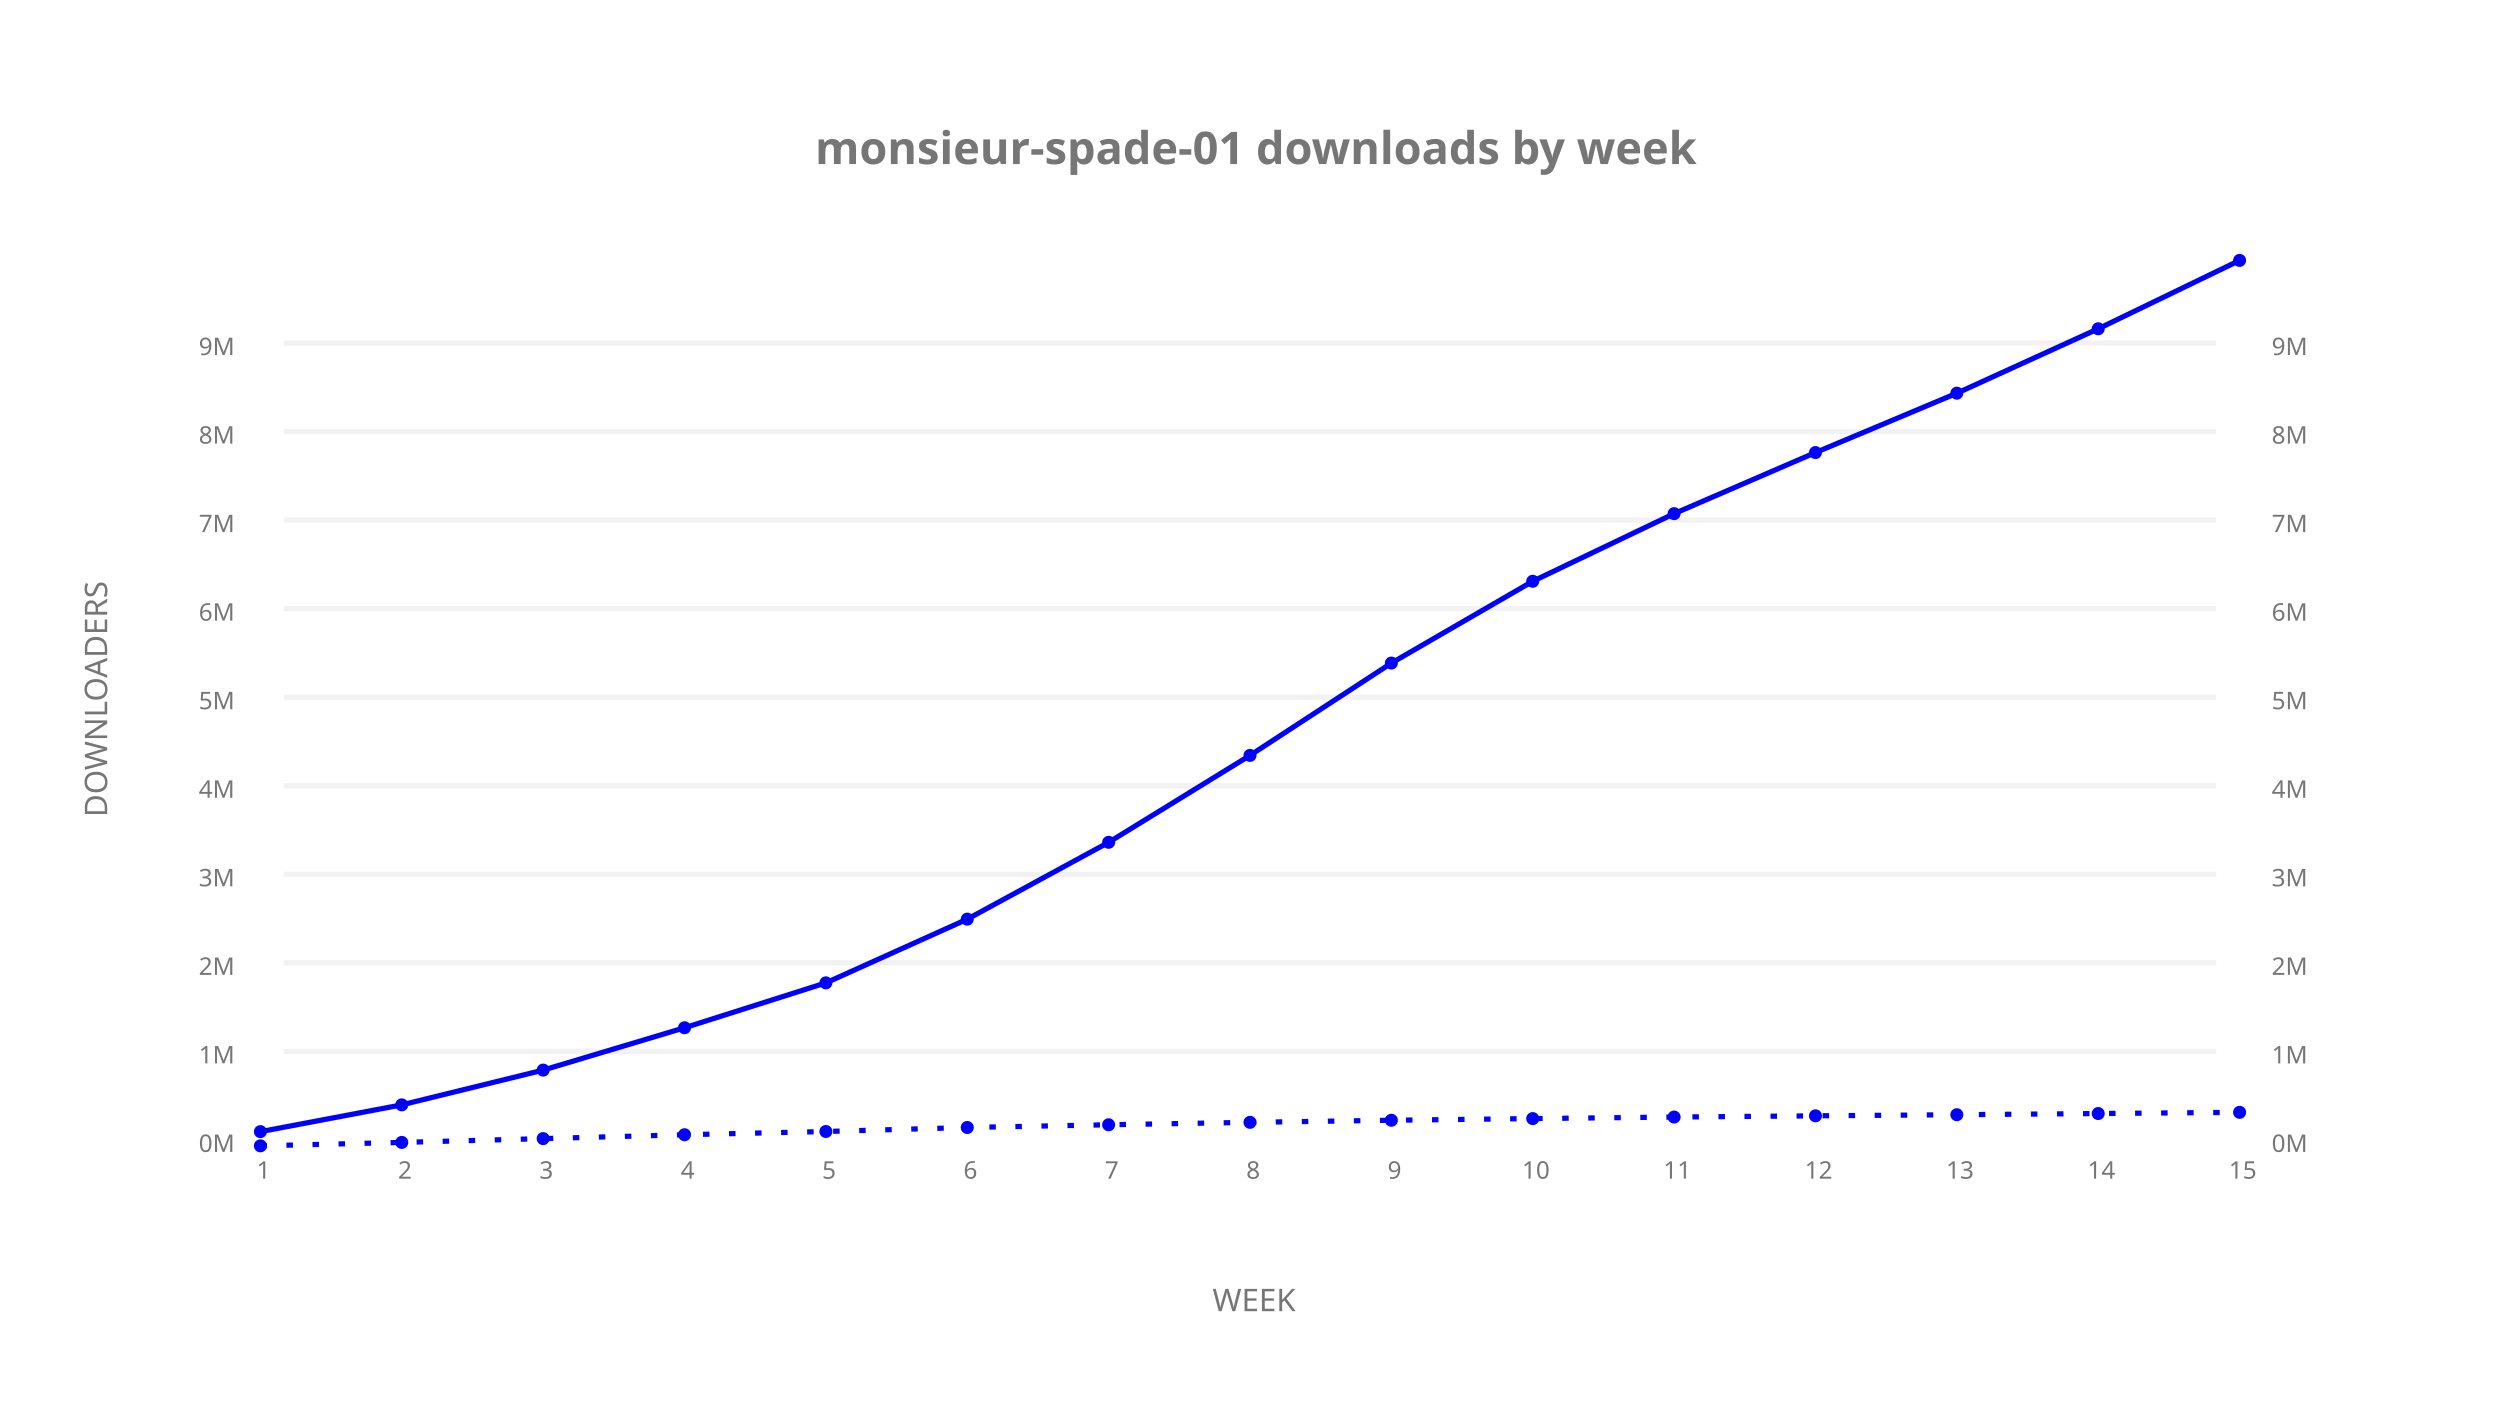
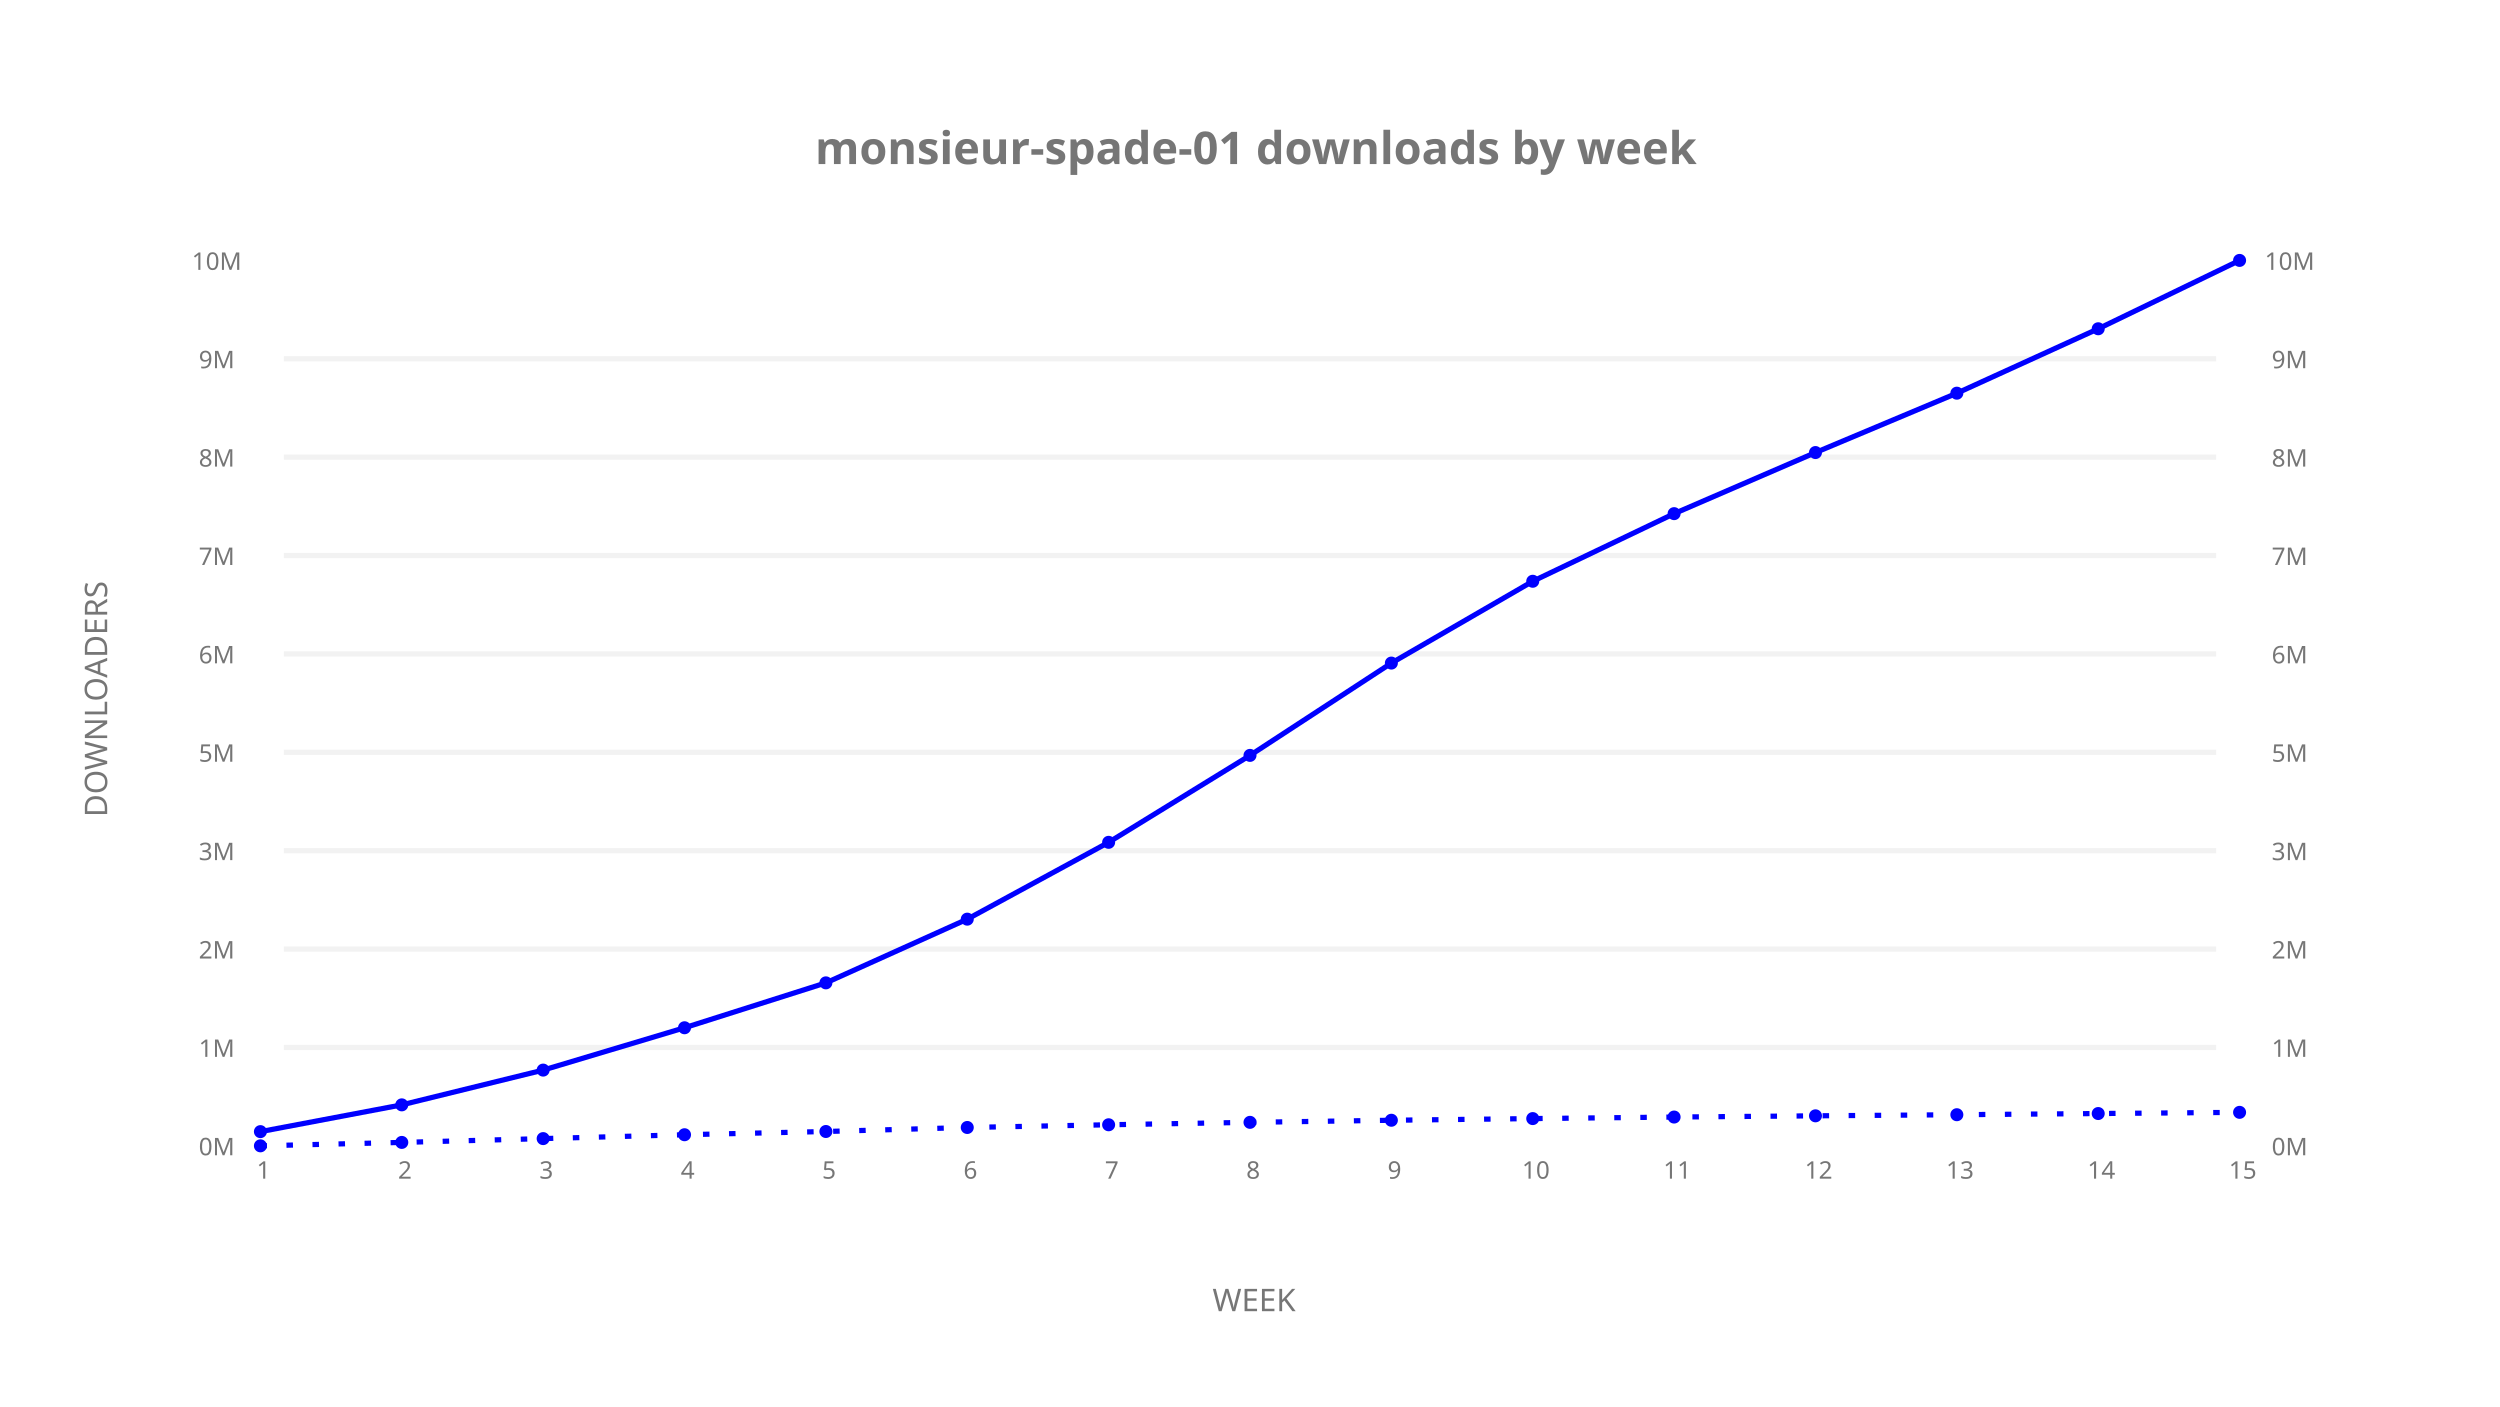
<svg xmlns="http://www.w3.org/2000/svg" xml:space="preserve" id="monsieur-spade-01-downloads-by-week-monsieur-spade-01-week" x="0px" y="0px" width="1920px" height="1080px" viewBox="0 0 1920 1080" enable-background="new 0 0 1920 1080" role="img">
  <g id="annotations">
    <text x="960" y="126" font-family="Atkinson Hyperlegible" font-size="26pt" text-anchor="middle" text-align="center" font-weight="600" font-style="normal" style="fill:rgb(118,118,118); fill-opacity:1; stroke:rgb(118,118,118); stroke-opacity:0; stroke-width:0.5"> monsieur-spade-01 downloads by week</text>
    <g id="axes-lines">
      <text x="960" y="1007" font-family="Atkinson Hyperlegible" font-size="18pt" text-anchor="middle" text-align="center" font-weight="500" font-style="normal" style="fill:rgb(118,118,118); fill-opacity:1; stroke:rgb(118,118,118); stroke-opacity:0; stroke-width:0.5"> WEEK</text>
      <text x="73" y="540" font-family="Atkinson Hyperlegible" font-size="18pt" text-anchor="middle" text-align="center" dominant-baseline="central" font-weight="500" font-style="normal" style="fill:rgb(118,118,118); fill-opacity:1; stroke:rgb(118,118,118); stroke-opacity:0; stroke-width:0.5" transform="rotate(-90,73,540)"> DOWNLOADERS</text>
    </g>
    <g id="tic-y-label-lines">
-       <line x1="218" y1="807.449" x2="1702" y2="807.449" style="fill:rgb(0,0,255); fill-opacity:0; stroke:rgb(242,242,242); stroke-opacity:1; stroke-width:4" />
-       <line x1="218" y1="739.449" x2="1702" y2="739.449" style="fill:rgb(0,0,255); fill-opacity:0; stroke:rgb(242,242,242); stroke-opacity:1; stroke-width:4" />
-       <line x1="218" y1="671.449" x2="1702" y2="671.449" style="fill:rgb(0,0,255); fill-opacity:0; stroke:rgb(242,242,242); stroke-opacity:1; stroke-width:4" />
-       <line x1="218" y1="603.449" x2="1702" y2="603.449" style="fill:rgb(0,0,255); fill-opacity:0; stroke:rgb(242,242,242); stroke-opacity:1; stroke-width:4" />
-       <line x1="218" y1="535.449" x2="1702" y2="535.449" style="fill:rgb(0,0,255); fill-opacity:0; stroke:rgb(242,242,242); stroke-opacity:1; stroke-width:4" />
-       <line x1="218" y1="467.449" x2="1702" y2="467.449" style="fill:rgb(0,0,255); fill-opacity:0; stroke:rgb(242,242,242); stroke-opacity:1; stroke-width:4" />
-       <line x1="218" y1="399.449" x2="1702" y2="399.449" style="fill:rgb(0,0,255); fill-opacity:0; stroke:rgb(242,242,242); stroke-opacity:1; stroke-width:4" />
-       <line x1="218" y1="331.449" x2="1702" y2="331.449" style="fill:rgb(0,0,255); fill-opacity:0; stroke:rgb(242,242,242); stroke-opacity:1; stroke-width:4" />
-       <line x1="218" y1="263.449" x2="1702" y2="263.449" style="fill:rgb(0,0,255); fill-opacity:0; stroke:rgb(242,242,242); stroke-opacity:1; stroke-width:4" />
+       <line x1="218" y1="804.444" x2="1702" y2="804.444" style="fill:rgb(0,0,255); fill-opacity:0; stroke:rgb(242,242,242); stroke-opacity:1; stroke-width:4" />
+       <line x1="218" y1="728.889" x2="1702" y2="728.889" style="fill:rgb(0,0,255); fill-opacity:0; stroke:rgb(242,242,242); stroke-opacity:1; stroke-width:4" />
+       <line x1="218" y1="653.333" x2="1702" y2="653.333" style="fill:rgb(0,0,255); fill-opacity:0; stroke:rgb(242,242,242); stroke-opacity:1; stroke-width:4" />
+       <line x1="218" y1="577.778" x2="1702" y2="577.778" style="fill:rgb(0,0,255); fill-opacity:0; stroke:rgb(242,242,242); stroke-opacity:1; stroke-width:4" />
+       <line x1="218" y1="502.222" x2="1702" y2="502.222" style="fill:rgb(0,0,255); fill-opacity:0; stroke:rgb(242,242,242); stroke-opacity:1; stroke-width:4" />
+       <line x1="218" y1="426.667" x2="1702" y2="426.667" style="fill:rgb(0,0,255); fill-opacity:0; stroke:rgb(242,242,242); stroke-opacity:1; stroke-width:4" />
+       <line x1="218" y1="351.111" x2="1702" y2="351.111" style="fill:rgb(0,0,255); fill-opacity:0; stroke:rgb(242,242,242); stroke-opacity:1; stroke-width:4" />
+       <line x1="218" y1="275.556" x2="1702" y2="275.556" style="fill:rgb(0,0,255); fill-opacity:0; stroke:rgb(242,242,242); stroke-opacity:1; stroke-width:4" />
    </g>
    <g id="tic-x-labels">
      <text x="200" y="898" font-family="Atkinson Hyperlegible" font-size="14pt" text-anchor="middle" text-align="center" dominant-baseline="central" font-weight="400" font-style="normal" style="fill:rgb(118,118,118); fill-opacity:1; stroke:rgb(118,118,118); stroke-opacity:0; stroke-width:0.5"> 1</text>
      <text x="308.571" y="898" font-family="Atkinson Hyperlegible" font-size="14pt" text-anchor="middle" text-align="center" dominant-baseline="central" font-weight="400" font-style="normal" style="fill:rgb(118,118,118); fill-opacity:1; stroke:rgb(118,118,118); stroke-opacity:0; stroke-width:0.5"> 2</text>
      <text x="417.143" y="898" font-family="Atkinson Hyperlegible" font-size="14pt" text-anchor="middle" text-align="center" dominant-baseline="central" font-weight="400" font-style="normal" style="fill:rgb(118,118,118); fill-opacity:1; stroke:rgb(118,118,118); stroke-opacity:0; stroke-width:0.5"> 3</text>
      <text x="525.714" y="898" font-family="Atkinson Hyperlegible" font-size="14pt" text-anchor="middle" text-align="center" dominant-baseline="central" font-weight="400" font-style="normal" style="fill:rgb(118,118,118); fill-opacity:1; stroke:rgb(118,118,118); stroke-opacity:0; stroke-width:0.5"> 4</text>
      <text x="634.286" y="898" font-family="Atkinson Hyperlegible" font-size="14pt" text-anchor="middle" text-align="center" dominant-baseline="central" font-weight="400" font-style="normal" style="fill:rgb(118,118,118); fill-opacity:1; stroke:rgb(118,118,118); stroke-opacity:0; stroke-width:0.5"> 5</text>
      <text x="742.857" y="898" font-family="Atkinson Hyperlegible" font-size="14pt" text-anchor="middle" text-align="center" dominant-baseline="central" font-weight="400" font-style="normal" style="fill:rgb(118,118,118); fill-opacity:1; stroke:rgb(118,118,118); stroke-opacity:0; stroke-width:0.5"> 6</text>
      <text x="851.429" y="898" font-family="Atkinson Hyperlegible" font-size="14pt" text-anchor="middle" text-align="center" dominant-baseline="central" font-weight="400" font-style="normal" style="fill:rgb(118,118,118); fill-opacity:1; stroke:rgb(118,118,118); stroke-opacity:0; stroke-width:0.5"> 7</text>
      <text x="960" y="898" font-family="Atkinson Hyperlegible" font-size="14pt" text-anchor="middle" text-align="center" dominant-baseline="central" font-weight="400" font-style="normal" style="fill:rgb(118,118,118); fill-opacity:1; stroke:rgb(118,118,118); stroke-opacity:0; stroke-width:0.5"> 8</text>
      <text x="1068.571" y="898" font-family="Atkinson Hyperlegible" font-size="14pt" text-anchor="middle" text-align="center" dominant-baseline="central" font-weight="400" font-style="normal" style="fill:rgb(118,118,118); fill-opacity:1; stroke:rgb(118,118,118); stroke-opacity:0; stroke-width:0.5"> 9</text>
      <text x="1177.143" y="898" font-family="Atkinson Hyperlegible" font-size="14pt" text-anchor="middle" text-align="center" dominant-baseline="central" font-weight="400" font-style="normal" style="fill:rgb(118,118,118); fill-opacity:1; stroke:rgb(118,118,118); stroke-opacity:0; stroke-width:0.5"> 10</text>
      <text x="1285.714" y="898" font-family="Atkinson Hyperlegible" font-size="14pt" text-anchor="middle" text-align="center" dominant-baseline="central" font-weight="400" font-style="normal" style="fill:rgb(118,118,118); fill-opacity:1; stroke:rgb(118,118,118); stroke-opacity:0; stroke-width:0.5"> 11</text>
      <text x="1394.286" y="898" font-family="Atkinson Hyperlegible" font-size="14pt" text-anchor="middle" text-align="center" dominant-baseline="central" font-weight="400" font-style="normal" style="fill:rgb(118,118,118); fill-opacity:1; stroke:rgb(118,118,118); stroke-opacity:0; stroke-width:0.5"> 12</text>
      <text x="1502.857" y="898" font-family="Atkinson Hyperlegible" font-size="14pt" text-anchor="middle" text-align="center" dominant-baseline="central" font-weight="400" font-style="normal" style="fill:rgb(118,118,118); fill-opacity:1; stroke:rgb(118,118,118); stroke-opacity:0; stroke-width:0.5"> 13</text>
      <text x="1611.429" y="898" font-family="Atkinson Hyperlegible" font-size="14pt" text-anchor="middle" text-align="center" dominant-baseline="central" font-weight="400" font-style="normal" style="fill:rgb(118,118,118); fill-opacity:1; stroke:rgb(118,118,118); stroke-opacity:0; stroke-width:0.5"> 14</text>
      <text x="1720" y="898" font-family="Atkinson Hyperlegible" font-size="14pt" text-anchor="middle" text-align="center" dominant-baseline="central" font-weight="400" font-style="normal" style="fill:rgb(118,118,118); fill-opacity:1; stroke:rgb(118,118,118); stroke-opacity:0; stroke-width:0.5"> 15</text>
    </g>
    <g id="tic-y-labels">
-       <text x="164" y="877.449" font-family="Atkinson Hyperlegible" font-size="14pt" text-anchor="middle" text-align="center" dominant-baseline="central" font-weight="400" font-style="normal" style="fill:rgb(118,118,118); fill-opacity:1; stroke:rgb(118,118,118); stroke-opacity:0; stroke-width:0.5"> 0M</text>
-       <text x="1756" y="877.449" font-family="Atkinson Hyperlegible" font-size="14pt" text-anchor="middle" text-align="center" dominant-baseline="central" font-weight="400" font-style="normal" style="fill:rgb(118,118,118); fill-opacity:1; stroke:rgb(118,118,118); stroke-opacity:0; stroke-width:0.5"> 0M</text>
-       <text x="164" y="809.449" font-family="Atkinson Hyperlegible" font-size="14pt" text-anchor="middle" text-align="center" dominant-baseline="central" font-weight="400" font-style="normal" style="fill:rgb(118,118,118); fill-opacity:1; stroke:rgb(118,118,118); stroke-opacity:0; stroke-width:0.5"> 1M</text>
-       <text x="1756" y="809.449" font-family="Atkinson Hyperlegible" font-size="14pt" text-anchor="middle" text-align="center" dominant-baseline="central" font-weight="400" font-style="normal" style="fill:rgb(118,118,118); fill-opacity:1; stroke:rgb(118,118,118); stroke-opacity:0; stroke-width:0.5"> 1M</text>
-       <text x="164" y="741.449" font-family="Atkinson Hyperlegible" font-size="14pt" text-anchor="middle" text-align="center" dominant-baseline="central" font-weight="400" font-style="normal" style="fill:rgb(118,118,118); fill-opacity:1; stroke:rgb(118,118,118); stroke-opacity:0; stroke-width:0.5"> 2M</text>
-       <text x="1756" y="741.449" font-family="Atkinson Hyperlegible" font-size="14pt" text-anchor="middle" text-align="center" dominant-baseline="central" font-weight="400" font-style="normal" style="fill:rgb(118,118,118); fill-opacity:1; stroke:rgb(118,118,118); stroke-opacity:0; stroke-width:0.5"> 2M</text>
-       <text x="164" y="673.449" font-family="Atkinson Hyperlegible" font-size="14pt" text-anchor="middle" text-align="center" dominant-baseline="central" font-weight="400" font-style="normal" style="fill:rgb(118,118,118); fill-opacity:1; stroke:rgb(118,118,118); stroke-opacity:0; stroke-width:0.5"> 3M</text>
-       <text x="1756" y="673.449" font-family="Atkinson Hyperlegible" font-size="14pt" text-anchor="middle" text-align="center" dominant-baseline="central" font-weight="400" font-style="normal" style="fill:rgb(118,118,118); fill-opacity:1; stroke:rgb(118,118,118); stroke-opacity:0; stroke-width:0.5"> 3M</text>
-       <text x="164" y="605.449" font-family="Atkinson Hyperlegible" font-size="14pt" text-anchor="middle" text-align="center" dominant-baseline="central" font-weight="400" font-style="normal" style="fill:rgb(118,118,118); fill-opacity:1; stroke:rgb(118,118,118); stroke-opacity:0; stroke-width:0.5"> 4M</text>
-       <text x="1756" y="605.449" font-family="Atkinson Hyperlegible" font-size="14pt" text-anchor="middle" text-align="center" dominant-baseline="central" font-weight="400" font-style="normal" style="fill:rgb(118,118,118); fill-opacity:1; stroke:rgb(118,118,118); stroke-opacity:0; stroke-width:0.5"> 4M</text>
-       <text x="164" y="537.449" font-family="Atkinson Hyperlegible" font-size="14pt" text-anchor="middle" text-align="center" dominant-baseline="central" font-weight="400" font-style="normal" style="fill:rgb(118,118,118); fill-opacity:1; stroke:rgb(118,118,118); stroke-opacity:0; stroke-width:0.5"> 5M</text>
-       <text x="1756" y="537.449" font-family="Atkinson Hyperlegible" font-size="14pt" text-anchor="middle" text-align="center" dominant-baseline="central" font-weight="400" font-style="normal" style="fill:rgb(118,118,118); fill-opacity:1; stroke:rgb(118,118,118); stroke-opacity:0; stroke-width:0.5"> 5M</text>
-       <text x="164" y="469.449" font-family="Atkinson Hyperlegible" font-size="14pt" text-anchor="middle" text-align="center" dominant-baseline="central" font-weight="400" font-style="normal" style="fill:rgb(118,118,118); fill-opacity:1; stroke:rgb(118,118,118); stroke-opacity:0; stroke-width:0.5"> 6M</text>
-       <text x="1756" y="469.449" font-family="Atkinson Hyperlegible" font-size="14pt" text-anchor="middle" text-align="center" dominant-baseline="central" font-weight="400" font-style="normal" style="fill:rgb(118,118,118); fill-opacity:1; stroke:rgb(118,118,118); stroke-opacity:0; stroke-width:0.5"> 6M</text>
-       <text x="164" y="401.449" font-family="Atkinson Hyperlegible" font-size="14pt" text-anchor="middle" text-align="center" dominant-baseline="central" font-weight="400" font-style="normal" style="fill:rgb(118,118,118); fill-opacity:1; stroke:rgb(118,118,118); stroke-opacity:0; stroke-width:0.5"> 7M</text>
-       <text x="1756" y="401.449" font-family="Atkinson Hyperlegible" font-size="14pt" text-anchor="middle" text-align="center" dominant-baseline="central" font-weight="400" font-style="normal" style="fill:rgb(118,118,118); fill-opacity:1; stroke:rgb(118,118,118); stroke-opacity:0; stroke-width:0.5"> 7M</text>
-       <text x="164" y="333.449" font-family="Atkinson Hyperlegible" font-size="14pt" text-anchor="middle" text-align="center" dominant-baseline="central" font-weight="400" font-style="normal" style="fill:rgb(118,118,118); fill-opacity:1; stroke:rgb(118,118,118); stroke-opacity:0; stroke-width:0.5"> 8M</text>
-       <text x="1756" y="333.449" font-family="Atkinson Hyperlegible" font-size="14pt" text-anchor="middle" text-align="center" dominant-baseline="central" font-weight="400" font-style="normal" style="fill:rgb(118,118,118); fill-opacity:1; stroke:rgb(118,118,118); stroke-opacity:0; stroke-width:0.5"> 8M</text>
-       <text x="164" y="265.449" font-family="Atkinson Hyperlegible" font-size="14pt" text-anchor="middle" text-align="center" dominant-baseline="central" font-weight="400" font-style="normal" style="fill:rgb(118,118,118); fill-opacity:1; stroke:rgb(118,118,118); stroke-opacity:0; stroke-width:0.5"> 9M</text>
-       <text x="1756" y="265.449" font-family="Atkinson Hyperlegible" font-size="14pt" text-anchor="middle" text-align="center" dominant-baseline="central" font-weight="400" font-style="normal" style="fill:rgb(118,118,118); fill-opacity:1; stroke:rgb(118,118,118); stroke-opacity:0; stroke-width:0.5"> 9M</text>
+       <text x="164" y="880" font-family="Atkinson Hyperlegible" font-size="14pt" text-anchor="middle" text-align="center" dominant-baseline="central" font-weight="400" font-style="normal" style="fill:rgb(118,118,118); fill-opacity:1; stroke:rgb(118,118,118); stroke-opacity:0; stroke-width:0.5"> 0M</text>
+       <text x="1756" y="880" font-family="Atkinson Hyperlegible" font-size="14pt" text-anchor="middle" text-align="center" dominant-baseline="central" font-weight="400" font-style="normal" style="fill:rgb(118,118,118); fill-opacity:1; stroke:rgb(118,118,118); stroke-opacity:0; stroke-width:0.5"> 0M</text>
+       <text x="164" y="804.444" font-family="Atkinson Hyperlegible" font-size="14pt" text-anchor="middle" text-align="center" dominant-baseline="central" font-weight="400" font-style="normal" style="fill:rgb(118,118,118); fill-opacity:1; stroke:rgb(118,118,118); stroke-opacity:0; stroke-width:0.5"> 1M</text>
+       <text x="1756" y="804.444" font-family="Atkinson Hyperlegible" font-size="14pt" text-anchor="middle" text-align="center" dominant-baseline="central" font-weight="400" font-style="normal" style="fill:rgb(118,118,118); fill-opacity:1; stroke:rgb(118,118,118); stroke-opacity:0; stroke-width:0.5"> 1M</text>
+       <text x="164" y="728.889" font-family="Atkinson Hyperlegible" font-size="14pt" text-anchor="middle" text-align="center" dominant-baseline="central" font-weight="400" font-style="normal" style="fill:rgb(118,118,118); fill-opacity:1; stroke:rgb(118,118,118); stroke-opacity:0; stroke-width:0.5"> 2M</text>
+       <text x="1756" y="728.889" font-family="Atkinson Hyperlegible" font-size="14pt" text-anchor="middle" text-align="center" dominant-baseline="central" font-weight="400" font-style="normal" style="fill:rgb(118,118,118); fill-opacity:1; stroke:rgb(118,118,118); stroke-opacity:0; stroke-width:0.5"> 2M</text>
+       <text x="164" y="653.333" font-family="Atkinson Hyperlegible" font-size="14pt" text-anchor="middle" text-align="center" dominant-baseline="central" font-weight="400" font-style="normal" style="fill:rgb(118,118,118); fill-opacity:1; stroke:rgb(118,118,118); stroke-opacity:0; stroke-width:0.5"> 3M</text>
+       <text x="1756" y="653.333" font-family="Atkinson Hyperlegible" font-size="14pt" text-anchor="middle" text-align="center" dominant-baseline="central" font-weight="400" font-style="normal" style="fill:rgb(118,118,118); fill-opacity:1; stroke:rgb(118,118,118); stroke-opacity:0; stroke-width:0.5"> 3M</text>
+       <text x="164" y="577.778" font-family="Atkinson Hyperlegible" font-size="14pt" text-anchor="middle" text-align="center" dominant-baseline="central" font-weight="400" font-style="normal" style="fill:rgb(118,118,118); fill-opacity:1; stroke:rgb(118,118,118); stroke-opacity:0; stroke-width:0.5"> 5M</text>
+       <text x="1756" y="577.778" font-family="Atkinson Hyperlegible" font-size="14pt" text-anchor="middle" text-align="center" dominant-baseline="central" font-weight="400" font-style="normal" style="fill:rgb(118,118,118); fill-opacity:1; stroke:rgb(118,118,118); stroke-opacity:0; stroke-width:0.5"> 5M</text>
+       <text x="164" y="502.222" font-family="Atkinson Hyperlegible" font-size="14pt" text-anchor="middle" text-align="center" dominant-baseline="central" font-weight="400" font-style="normal" style="fill:rgb(118,118,118); fill-opacity:1; stroke:rgb(118,118,118); stroke-opacity:0; stroke-width:0.5"> 6M</text>
+       <text x="1756" y="502.222" font-family="Atkinson Hyperlegible" font-size="14pt" text-anchor="middle" text-align="center" dominant-baseline="central" font-weight="400" font-style="normal" style="fill:rgb(118,118,118); fill-opacity:1; stroke:rgb(118,118,118); stroke-opacity:0; stroke-width:0.5"> 6M</text>
+       <text x="164" y="426.667" font-family="Atkinson Hyperlegible" font-size="14pt" text-anchor="middle" text-align="center" dominant-baseline="central" font-weight="400" font-style="normal" style="fill:rgb(118,118,118); fill-opacity:1; stroke:rgb(118,118,118); stroke-opacity:0; stroke-width:0.5"> 7M</text>
+       <text x="1756" y="426.667" font-family="Atkinson Hyperlegible" font-size="14pt" text-anchor="middle" text-align="center" dominant-baseline="central" font-weight="400" font-style="normal" style="fill:rgb(118,118,118); fill-opacity:1; stroke:rgb(118,118,118); stroke-opacity:0; stroke-width:0.5"> 7M</text>
+       <text x="164" y="351.111" font-family="Atkinson Hyperlegible" font-size="14pt" text-anchor="middle" text-align="center" dominant-baseline="central" font-weight="400" font-style="normal" style="fill:rgb(118,118,118); fill-opacity:1; stroke:rgb(118,118,118); stroke-opacity:0; stroke-width:0.5"> 8M</text>
+       <text x="1756" y="351.111" font-family="Atkinson Hyperlegible" font-size="14pt" text-anchor="middle" text-align="center" dominant-baseline="central" font-weight="400" font-style="normal" style="fill:rgb(118,118,118); fill-opacity:1; stroke:rgb(118,118,118); stroke-opacity:0; stroke-width:0.5"> 8M</text>
+       <text x="164" y="275.556" font-family="Atkinson Hyperlegible" font-size="14pt" text-anchor="middle" text-align="center" dominant-baseline="central" font-weight="400" font-style="normal" style="fill:rgb(118,118,118); fill-opacity:1; stroke:rgb(118,118,118); stroke-opacity:0; stroke-width:0.5"> 9M</text>
+       <text x="1756" y="275.556" font-family="Atkinson Hyperlegible" font-size="14pt" text-anchor="middle" text-align="center" dominant-baseline="central" font-weight="400" font-style="normal" style="fill:rgb(118,118,118); fill-opacity:1; stroke:rgb(118,118,118); stroke-opacity:0; stroke-width:0.5"> 9M</text>
+       <text x="164" y="200" font-family="Atkinson Hyperlegible" font-size="14pt" text-anchor="middle" text-align="center" dominant-baseline="central" font-weight="400" font-style="normal" style="fill:rgb(118,118,118); fill-opacity:1; stroke:rgb(118,118,118); stroke-opacity:0; stroke-width:0.5"> 10M</text>
+       <text x="1756" y="200" font-family="Atkinson Hyperlegible" font-size="14pt" text-anchor="middle" text-align="center" dominant-baseline="central" font-weight="400" font-style="normal" style="fill:rgb(118,118,118); fill-opacity:1; stroke:rgb(118,118,118); stroke-opacity:0; stroke-width:0.5"> 10M</text>
    </g>
  </g>
  <g id="polyline-monsieur-spade-01 downloads by week">
    <polyline points="200,869.094 308.571,848.531 417.143,821.836 525.714,789.317 634.286,754.837 742.857,705.914 851.429,646.911 960,580.14 1068.57,509.243 1177.14,446.413 1285.71,394.481 1394.29,347.556 1502.86,301.97 1611.43,252.494 1720,200 " style="fill:rgb(0,0,255); fill-opacity:0; stroke:rgb(0,0,255); stroke-opacity:1; stroke-width:4" />
  </g>
  <g id="markers-monsieur-spade-01 downloads by week">
    <circle cx="200" cy="869.094" r="5" style="fill:rgb(0,0,255); fill-opacity:1; stroke:rgb(0,0,255); stroke-opacity:0; stroke-width:4">
</circle>
    <circle cx="308.571" cy="848.531" r="5" style="fill:rgb(0,0,255); fill-opacity:1; stroke:rgb(0,0,255); stroke-opacity:0; stroke-width:4">
</circle>
    <circle cx="417.143" cy="821.836" r="5" style="fill:rgb(0,0,255); fill-opacity:1; stroke:rgb(0,0,255); stroke-opacity:0; stroke-width:4">
</circle>
    <circle cx="525.714" cy="789.317" r="5" style="fill:rgb(0,0,255); fill-opacity:1; stroke:rgb(0,0,255); stroke-opacity:0; stroke-width:4">
</circle>
    <circle cx="634.286" cy="754.837" r="5" style="fill:rgb(0,0,255); fill-opacity:1; stroke:rgb(0,0,255); stroke-opacity:0; stroke-width:4">
</circle>
    <circle cx="742.857" cy="705.914" r="5" style="fill:rgb(0,0,255); fill-opacity:1; stroke:rgb(0,0,255); stroke-opacity:0; stroke-width:4">
</circle>
    <circle cx="851.429" cy="646.911" r="5" style="fill:rgb(0,0,255); fill-opacity:1; stroke:rgb(0,0,255); stroke-opacity:0; stroke-width:4">
</circle>
    <circle cx="960" cy="580.14" r="5" style="fill:rgb(0,0,255); fill-opacity:1; stroke:rgb(0,0,255); stroke-opacity:0; stroke-width:4">
</circle>
    <circle cx="1068.571" cy="509.243" r="5" style="fill:rgb(0,0,255); fill-opacity:1; stroke:rgb(0,0,255); stroke-opacity:0; stroke-width:4">
</circle>
    <circle cx="1177.143" cy="446.413" r="5" style="fill:rgb(0,0,255); fill-opacity:1; stroke:rgb(0,0,255); stroke-opacity:0; stroke-width:4">
</circle>
    <circle cx="1285.714" cy="394.481" r="5" style="fill:rgb(0,0,255); fill-opacity:1; stroke:rgb(0,0,255); stroke-opacity:0; stroke-width:4">
</circle>
    <circle cx="1394.286" cy="347.556" r="5" style="fill:rgb(0,0,255); fill-opacity:1; stroke:rgb(0,0,255); stroke-opacity:0; stroke-width:4">
</circle>
    <circle cx="1502.857" cy="301.97" r="5" style="fill:rgb(0,0,255); fill-opacity:1; stroke:rgb(0,0,255); stroke-opacity:0; stroke-width:4">
</circle>
    <circle cx="1611.429" cy="252.494" r="5" style="fill:rgb(0,0,255); fill-opacity:1; stroke:rgb(0,0,255); stroke-opacity:0; stroke-width:4">
</circle>
    <circle cx="1720" cy="200" r="5" style="fill:rgb(0,0,255); fill-opacity:1; stroke:rgb(0,0,255); stroke-opacity:0; stroke-width:4">
</circle>
  </g>
  <g id="polyline-monsieur-spade-01 downloads by week uploaders">
    <polyline points="200,880 308.571,877.375 417.143,874.446 525.714,871.474 634.286,868.992 742.857,865.908 851.429,863.822 960,861.96 1068.57,860.358 1177.14,859.074 1285.71,857.894 1394.29,856.955 1502.86,856.101 1611.43,855.197 1720,854.28 " stroke-dasharray="5 15" style="fill:rgb(0,0,255); fill-opacity:0; stroke:rgb(0,0,255); stroke-opacity:1; stroke-width:4" />
  </g>
  <g id="markers-monsieur-spade-01 downloads by week uploaders">
    <circle cx="200" cy="880" r="5" style="fill:rgb(0,0,255); fill-opacity:1; stroke:rgb(0,0,255); stroke-opacity:0; stroke-width:4">
</circle>
    <circle cx="308.571" cy="877.375" r="5" style="fill:rgb(0,0,255); fill-opacity:1; stroke:rgb(0,0,255); stroke-opacity:0; stroke-width:4">
</circle>
    <circle cx="417.143" cy="874.446" r="5" style="fill:rgb(0,0,255); fill-opacity:1; stroke:rgb(0,0,255); stroke-opacity:0; stroke-width:4">
</circle>
    <circle cx="525.714" cy="871.474" r="5" style="fill:rgb(0,0,255); fill-opacity:1; stroke:rgb(0,0,255); stroke-opacity:0; stroke-width:4">
</circle>
    <circle cx="634.286" cy="868.992" r="5" style="fill:rgb(0,0,255); fill-opacity:1; stroke:rgb(0,0,255); stroke-opacity:0; stroke-width:4">
</circle>
    <circle cx="742.857" cy="865.908" r="5" style="fill:rgb(0,0,255); fill-opacity:1; stroke:rgb(0,0,255); stroke-opacity:0; stroke-width:4">
</circle>
    <circle cx="851.429" cy="863.822" r="5" style="fill:rgb(0,0,255); fill-opacity:1; stroke:rgb(0,0,255); stroke-opacity:0; stroke-width:4">
</circle>
    <circle cx="960" cy="861.96" r="5" style="fill:rgb(0,0,255); fill-opacity:1; stroke:rgb(0,0,255); stroke-opacity:0; stroke-width:4">
</circle>
    <circle cx="1068.571" cy="860.358" r="5" style="fill:rgb(0,0,255); fill-opacity:1; stroke:rgb(0,0,255); stroke-opacity:0; stroke-width:4">
</circle>
    <circle cx="1177.143" cy="859.074" r="5" style="fill:rgb(0,0,255); fill-opacity:1; stroke:rgb(0,0,255); stroke-opacity:0; stroke-width:4">
</circle>
    <circle cx="1285.714" cy="857.894" r="5" style="fill:rgb(0,0,255); fill-opacity:1; stroke:rgb(0,0,255); stroke-opacity:0; stroke-width:4">
</circle>
    <circle cx="1394.286" cy="856.955" r="5" style="fill:rgb(0,0,255); fill-opacity:1; stroke:rgb(0,0,255); stroke-opacity:0; stroke-width:4">
</circle>
    <circle cx="1502.857" cy="856.101" r="5" style="fill:rgb(0,0,255); fill-opacity:1; stroke:rgb(0,0,255); stroke-opacity:0; stroke-width:4">
</circle>
    <circle cx="1611.429" cy="855.197" r="5" style="fill:rgb(0,0,255); fill-opacity:1; stroke:rgb(0,0,255); stroke-opacity:0; stroke-width:4">
</circle>
    <circle cx="1720" cy="854.28" r="5" style="fill:rgb(0,0,255); fill-opacity:1; stroke:rgb(0,0,255); stroke-opacity:0; stroke-width:4">
</circle>
  </g>
</svg>
